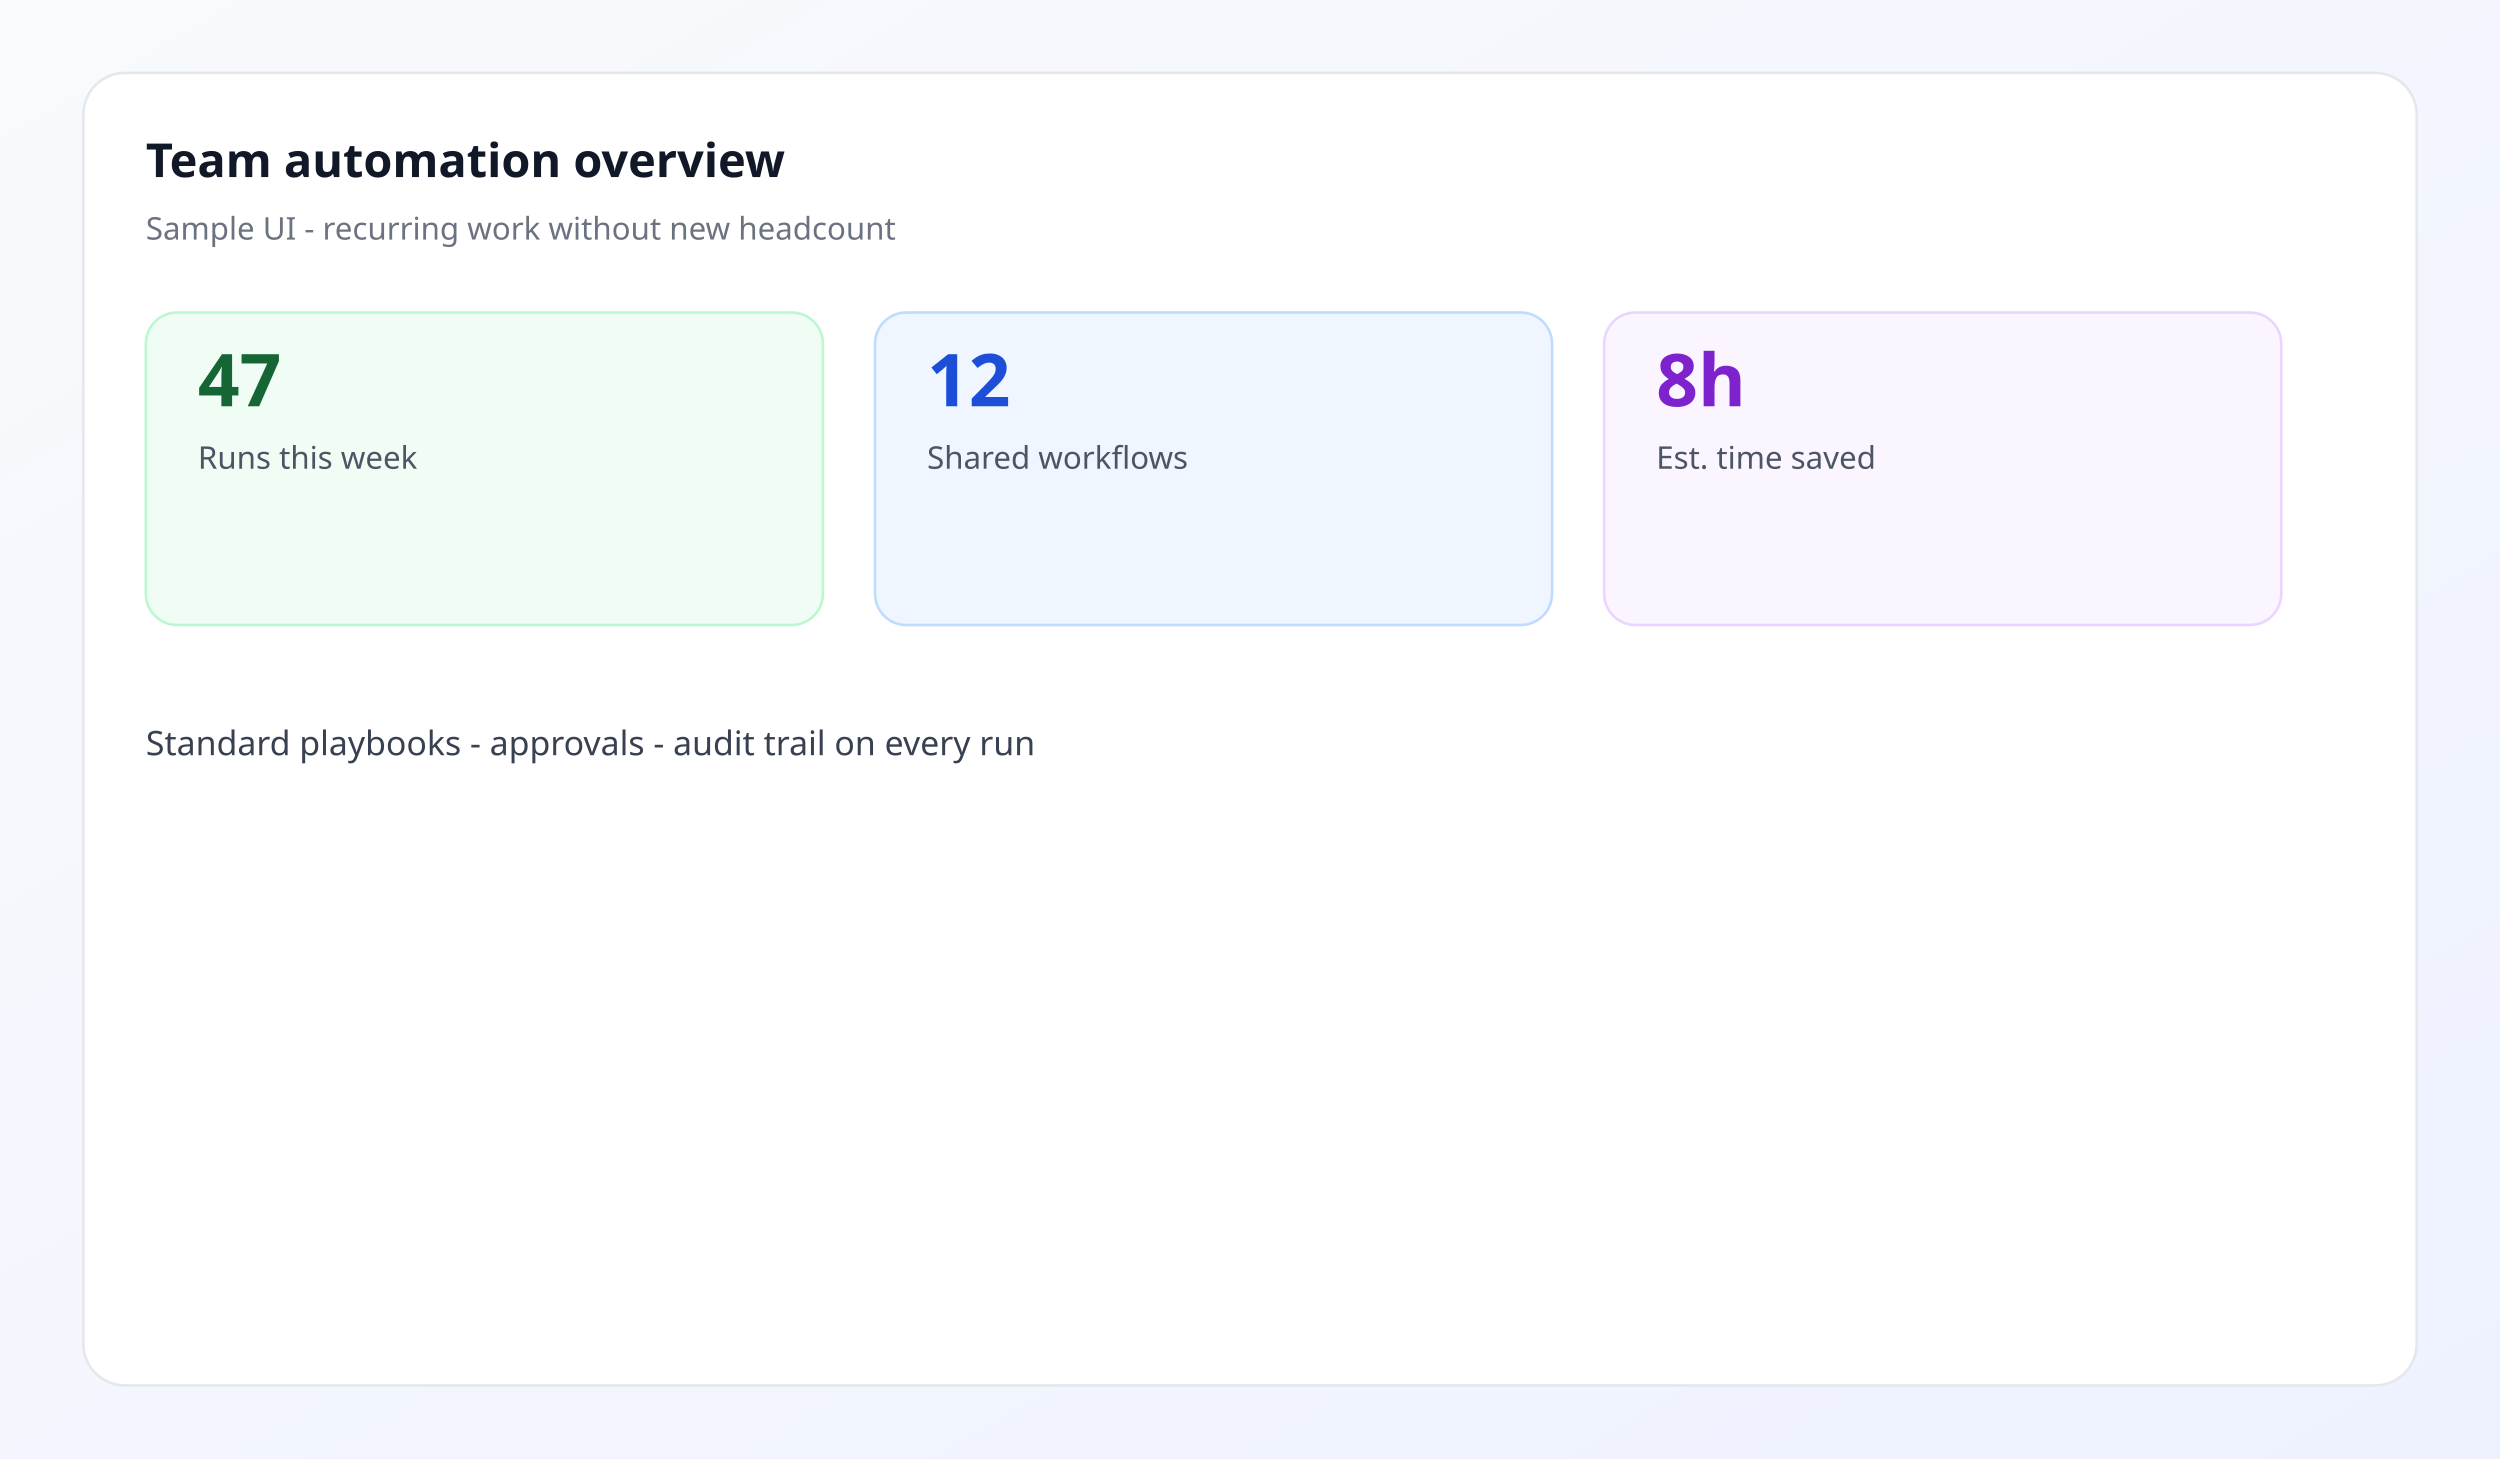
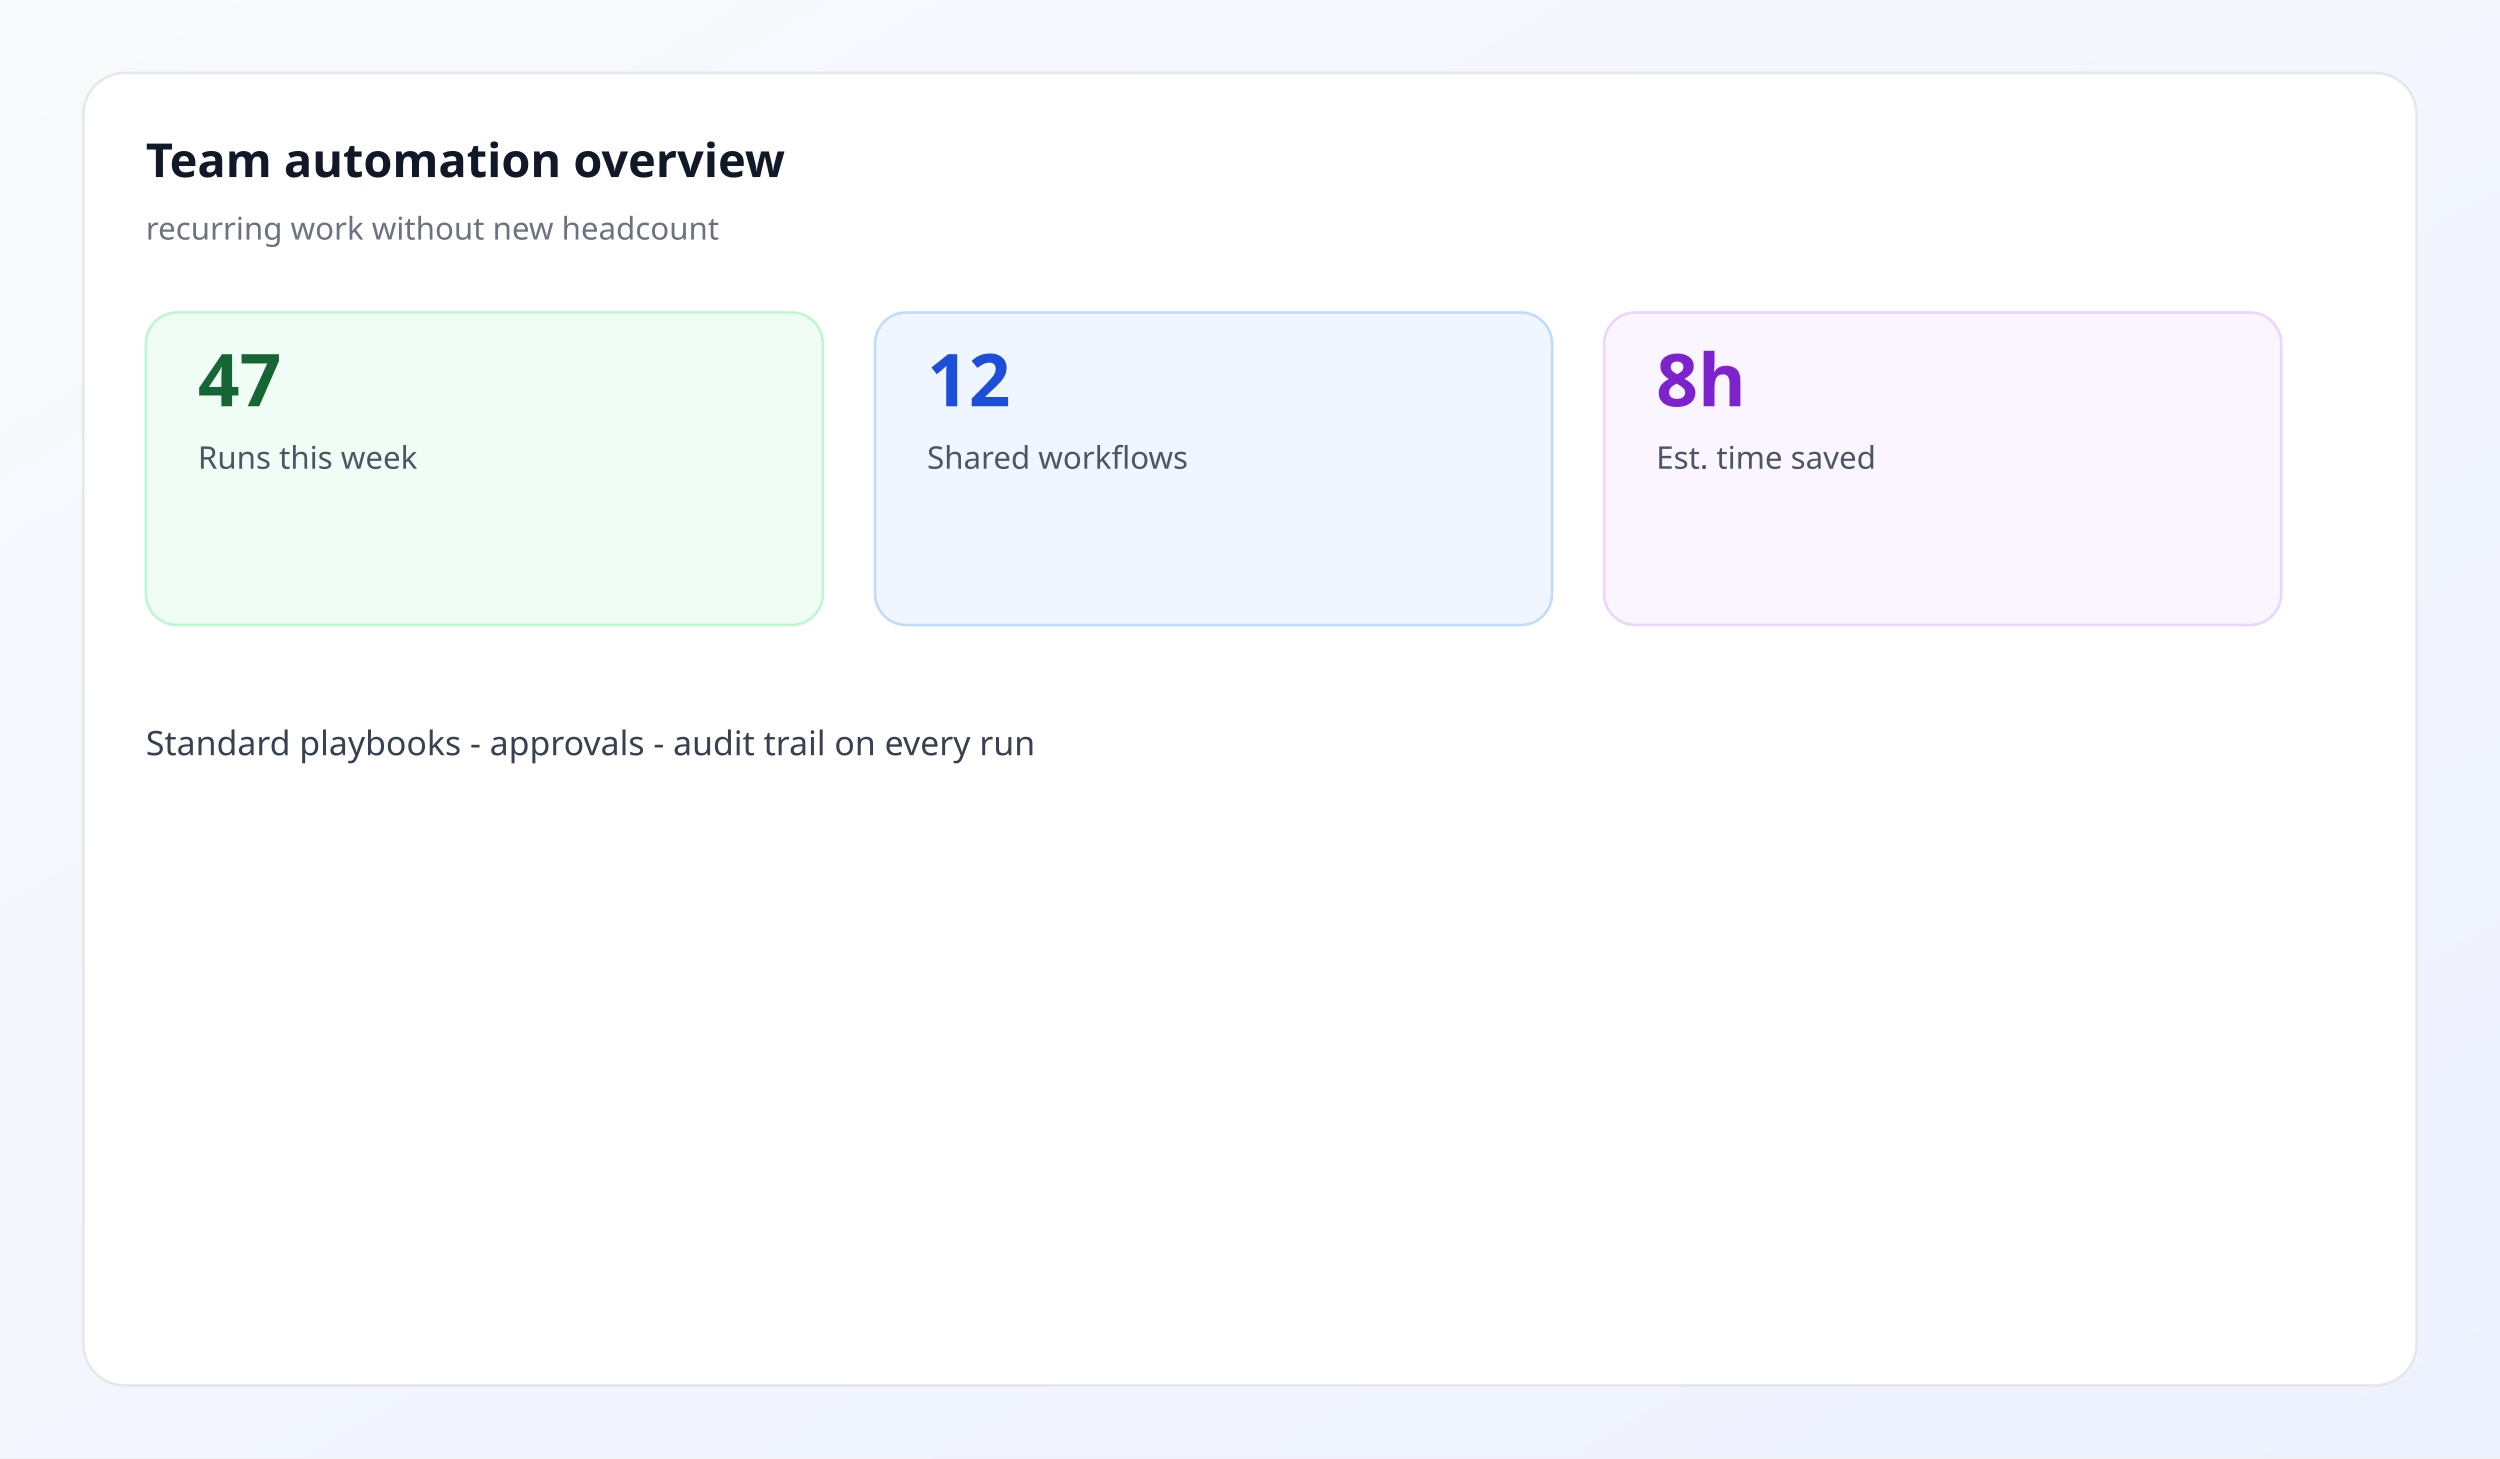
<svg xmlns="http://www.w3.org/2000/svg" width="960" height="560" viewBox="0 0 960 560" role="img" aria-label="Leadership overview">
  <defs>
    <linearGradient id="bg" x1="0" y1="0" x2="1" y2="1">
      <stop offset="0%" stop-color="#f8fafc" />
      <stop offset="100%" stop-color="#eef2ff" />
    </linearGradient>
  </defs>
  <rect width="960" height="560" fill="url(#bg)" />
  <rect x="32" y="28" width="896" height="504" rx="16" fill="#fff" stroke="#e5e7eb" />
  <text x="56" y="68" font-family="ui-sans-serif,system-ui,sans-serif" font-size="18" font-weight="600" fill="#111827">Team automation overview</text>
-   <text x="56" y="92" font-family="ui-sans-serif,system-ui,sans-serif" font-size="12" fill="#6b7280">Sample UI  -  recurring work without new headcount</text>
+   <text x="56" y="92" font-family="ui-sans-serif,system-ui,sans-serif" font-size="12" fill="#6b7280">recurring work without new headcount</text>
  <rect x="56" y="120" width="260" height="120" rx="12" fill="#f0fdf4" stroke="#bbf7d0" />
  <text x="76" y="156" font-family="ui-sans-serif,system-ui,sans-serif" font-size="28" font-weight="600" fill="#166534">47</text>
  <text x="76" y="180" font-family="ui-sans-serif,system-ui,sans-serif" font-size="12" fill="#4b5563">Runs this week</text>
  <rect x="336" y="120" width="260" height="120" rx="12" fill="#eff6ff" stroke="#bfdbfe" />
  <text x="356" y="156" font-family="ui-sans-serif,system-ui,sans-serif" font-size="28" font-weight="600" fill="#1d4ed8">12</text>
  <text x="356" y="180" font-family="ui-sans-serif,system-ui,sans-serif" font-size="12" fill="#4b5563">Shared workflows</text>
  <rect x="616" y="120" width="260" height="120" rx="12" fill="#faf5ff" stroke="#e9d5ff" />
  <text x="636" y="156" font-family="ui-sans-serif,system-ui,sans-serif" font-size="28" font-weight="600" fill="#7e22ce">8h</text>
  <text x="636" y="180" font-family="ui-sans-serif,system-ui,sans-serif" font-size="12" fill="#4b5563">Est. time saved</text>
  <text x="56" y="290" font-family="ui-sans-serif,system-ui,sans-serif" font-size="13" fill="#374151">Standard playbooks  -  approvals  -  audit trail on every run</text>
</svg>
